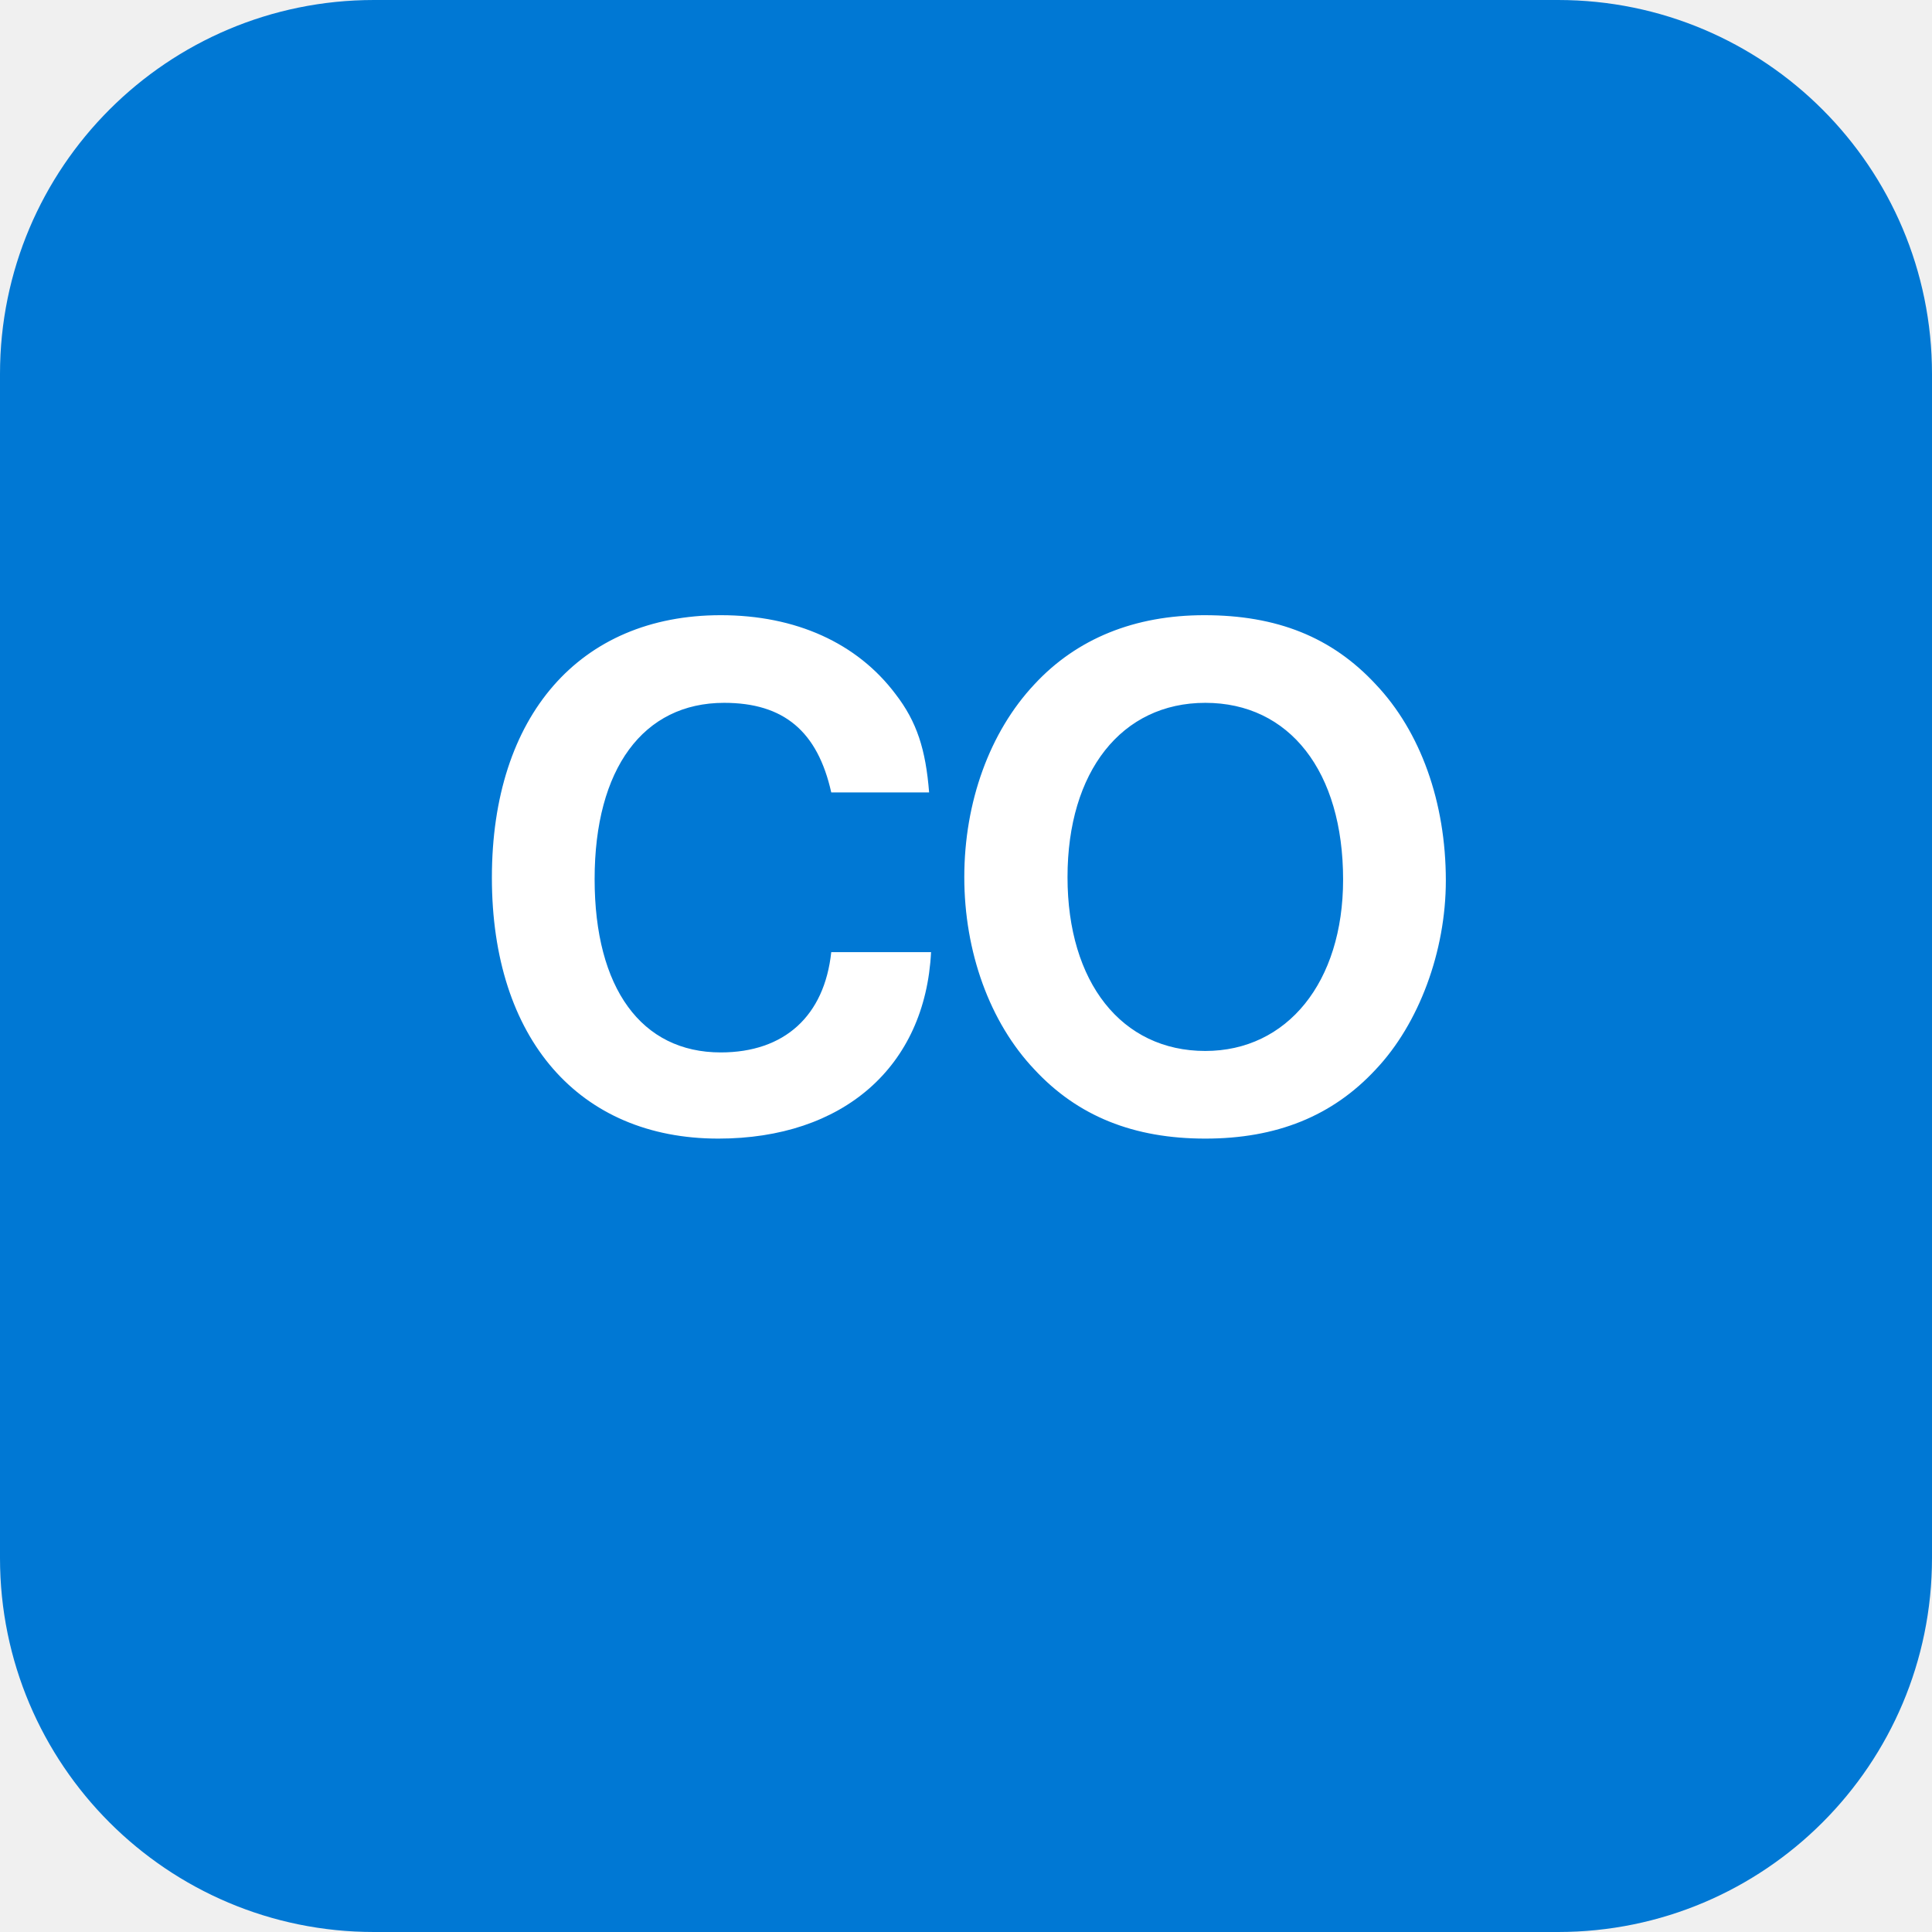
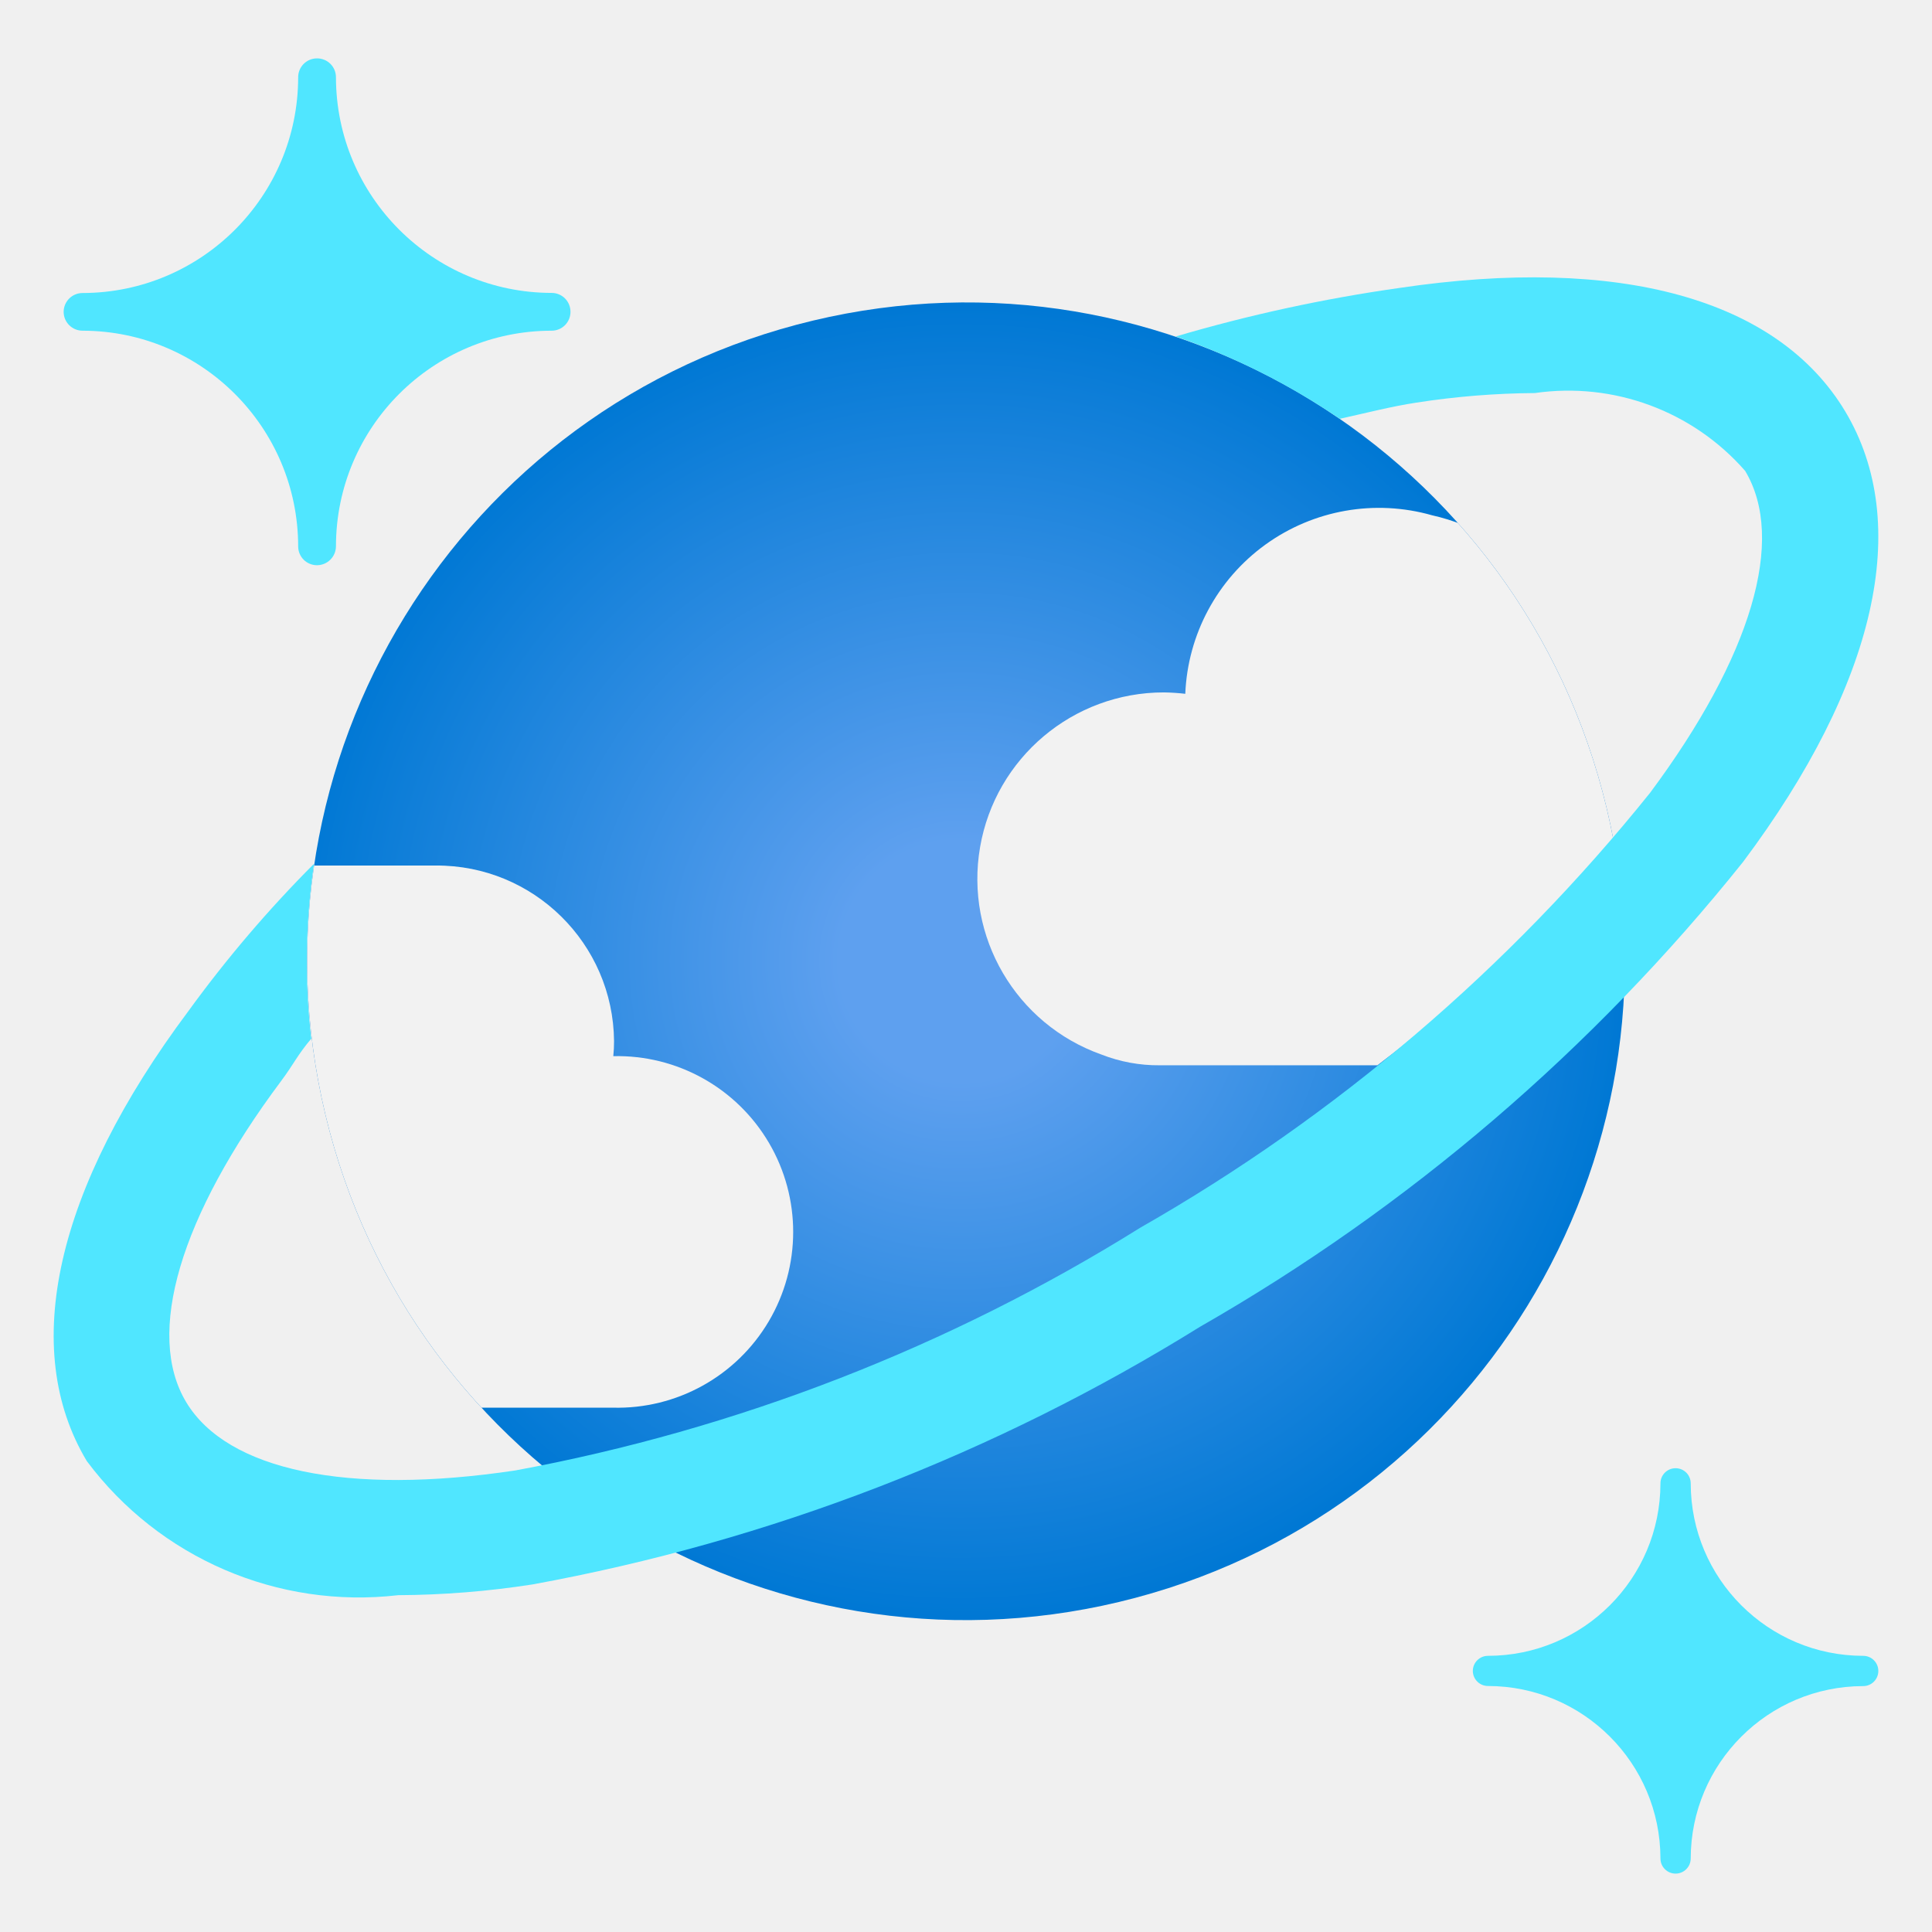
- <svg xmlns="http://www.w3.org/2000/svg" width="62" height="62" viewBox="0 0 62 62" fill="none" role="img" aria-label="CO">
-   <rect width="62" height="62" rx="12" fill="#0078D4" />
-   <text x="31" y="31" fill="#FFFFFF" font-family="Segoe UI, Helvetica Neue, Helvetica, Arial, sans-serif" font-size="22" font-weight="700" letter-spacing="-0.5" text-anchor="middle" dominant-baseline="central">CO</text>
+ <svg xmlns="http://www.w3.org/2000/svg" width="62" height="62" viewBox="0 0 18 18">
+   <defs>
+     <radialGradient id="b25d0836-964a-4c84-8c20-855f66e8345e" cx="-105.006" cy="-10.409" r="5.954" gradientTransform="translate(117.739 19.644) scale(1.036 1.027)" gradientUnits="userSpaceOnUse">
+       <stop offset="0.183" stop-color="#5ea0ef" />
+       <stop offset="1" stop-color="#0078d4" />
+     </radialGradient>
+     <clipPath id="b36c7f5d-2ef1-4760-8a25-eeb9661f4e47">
+       <path d="M14.969,7.53A6.137,6.137,0,1,1,7.574,2.987,6.137,6.137,0,0,1,14.969,7.53Z" fill="none" />
+     </clipPath>
+   </defs>
+   <path d="M2.954,5.266a.175.175,0,0,1-.176-.176h0A2.012,2.012,0,0,0,.769,3.081a.176.176,0,0,1-.176-.175h0a.176.176,0,0,1,.176-.176A2.012,2.012,0,0,0,2.778.72.175.175,0,0,1,2.954.544h0A.175.175,0,0,1,3.13.72h0A2.012,2.012,0,0,0,5.139,2.729a.175.175,0,0,1,.176.176h0a.175.175,0,0,1-.176.176h0A2.011,2.011,0,0,0,3.13,5.09.177.177,0,0,1,2.954,5.266Z" fill="#50e6ff" />
+   <path d="M15.611,17.456a.141.141,0,0,1-.141-.141h0a1.609,1.609,0,0,0-1.607-1.607.141.141,0,0,1-.141-.14h0a.141.141,0,0,1,.141-.141h0a1.608,1.608,0,0,0,1.607-1.607.141.141,0,0,1,.141-.141h0a.141.141,0,0,1,.141.141h0a1.608,1.608,0,0,0,1.607,1.607.141.141,0,1,1,0,.282h0a1.609,1.609,0,0,0-1.607,1.607A.141.141,0,0,1,15.611,17.456Z" fill="#50e6ff" />
+   <g>
+     <path d="M14.969,7.53A6.137,6.137,0,1,1,7.574,2.987,6.137,6.137,0,0,1,14.969,7.53Z" fill="url(#b25d0836-964a-4c84-8c20-855f66e8345e)" />
+     <g clip-path="url(#b36c7f5d-2ef1-4760-8a25-eeb9661f4e47)">
+       <path d="M5.709,13.115A1.638,1.638,0,1,0,5.714,9.84,1.307,1.307,0,0,0,5.721,9.7,1.651,1.651,0,0,0,4.06,8.064H2.832a6.251,6.251,0,0,0,1.595,5.051Z" fill="#f2f2f2" />
+       <path d="M15.045,7.815c0-.015,0-.03-.007-.044a5.978,5.978,0,0,0-1.406-2.88,1.825,1.825,0,0,0-.289-.09,1.806,1.806,0,0,0-2.3,1.663,2,2,0,0,0-.2-.013,1.737,1.737,0,0,0-.581,3.374,1.451,1.451,0,0,0,.541.1h2.03A13.453,13.453,0,0,0,15.045,7.815Z" fill="#f2f2f2" />
+     </g>
+   </g>
+   <path d="M17.191,3.832c-.629-1.047-2.1-1.455-4.155-1.149a14.606,14.606,0,0,0-2.082.452,6.456,6.456,0,0,1,1.528.767c.241-.053.483-.116.715-.151A7.49,7.49,0,0,1,14.3,3.662a2.188,2.188,0,0,1,1.959.725h0c.383.638.06,1.729-.886,3a16.723,16.723,0,0,1-4.749,4.051A16.758,16.758,0,0,1,4.8,13.7c-1.564.234-2.682,0-3.065-.636s-.06-1.73.886-2.995c.117-.157.146-.234.279-.392a6.252,6.252,0,0,1,.026-1.63A11.552,11.552,0,0,0,1.756,9.419C.517,11.076.181,12.566.809,13.613a3.165,3.165,0,0,0,2.9,1.249,8.434,8.434,0,0,0,1.251-.1,17.855,17.855,0,0,0,6.219-2.4,17.808,17.808,0,0,0,5.061-4.332C17.483,6.369,17.819,4.88,17.191,3.832Z" fill="#50e6ff" />
</svg>
